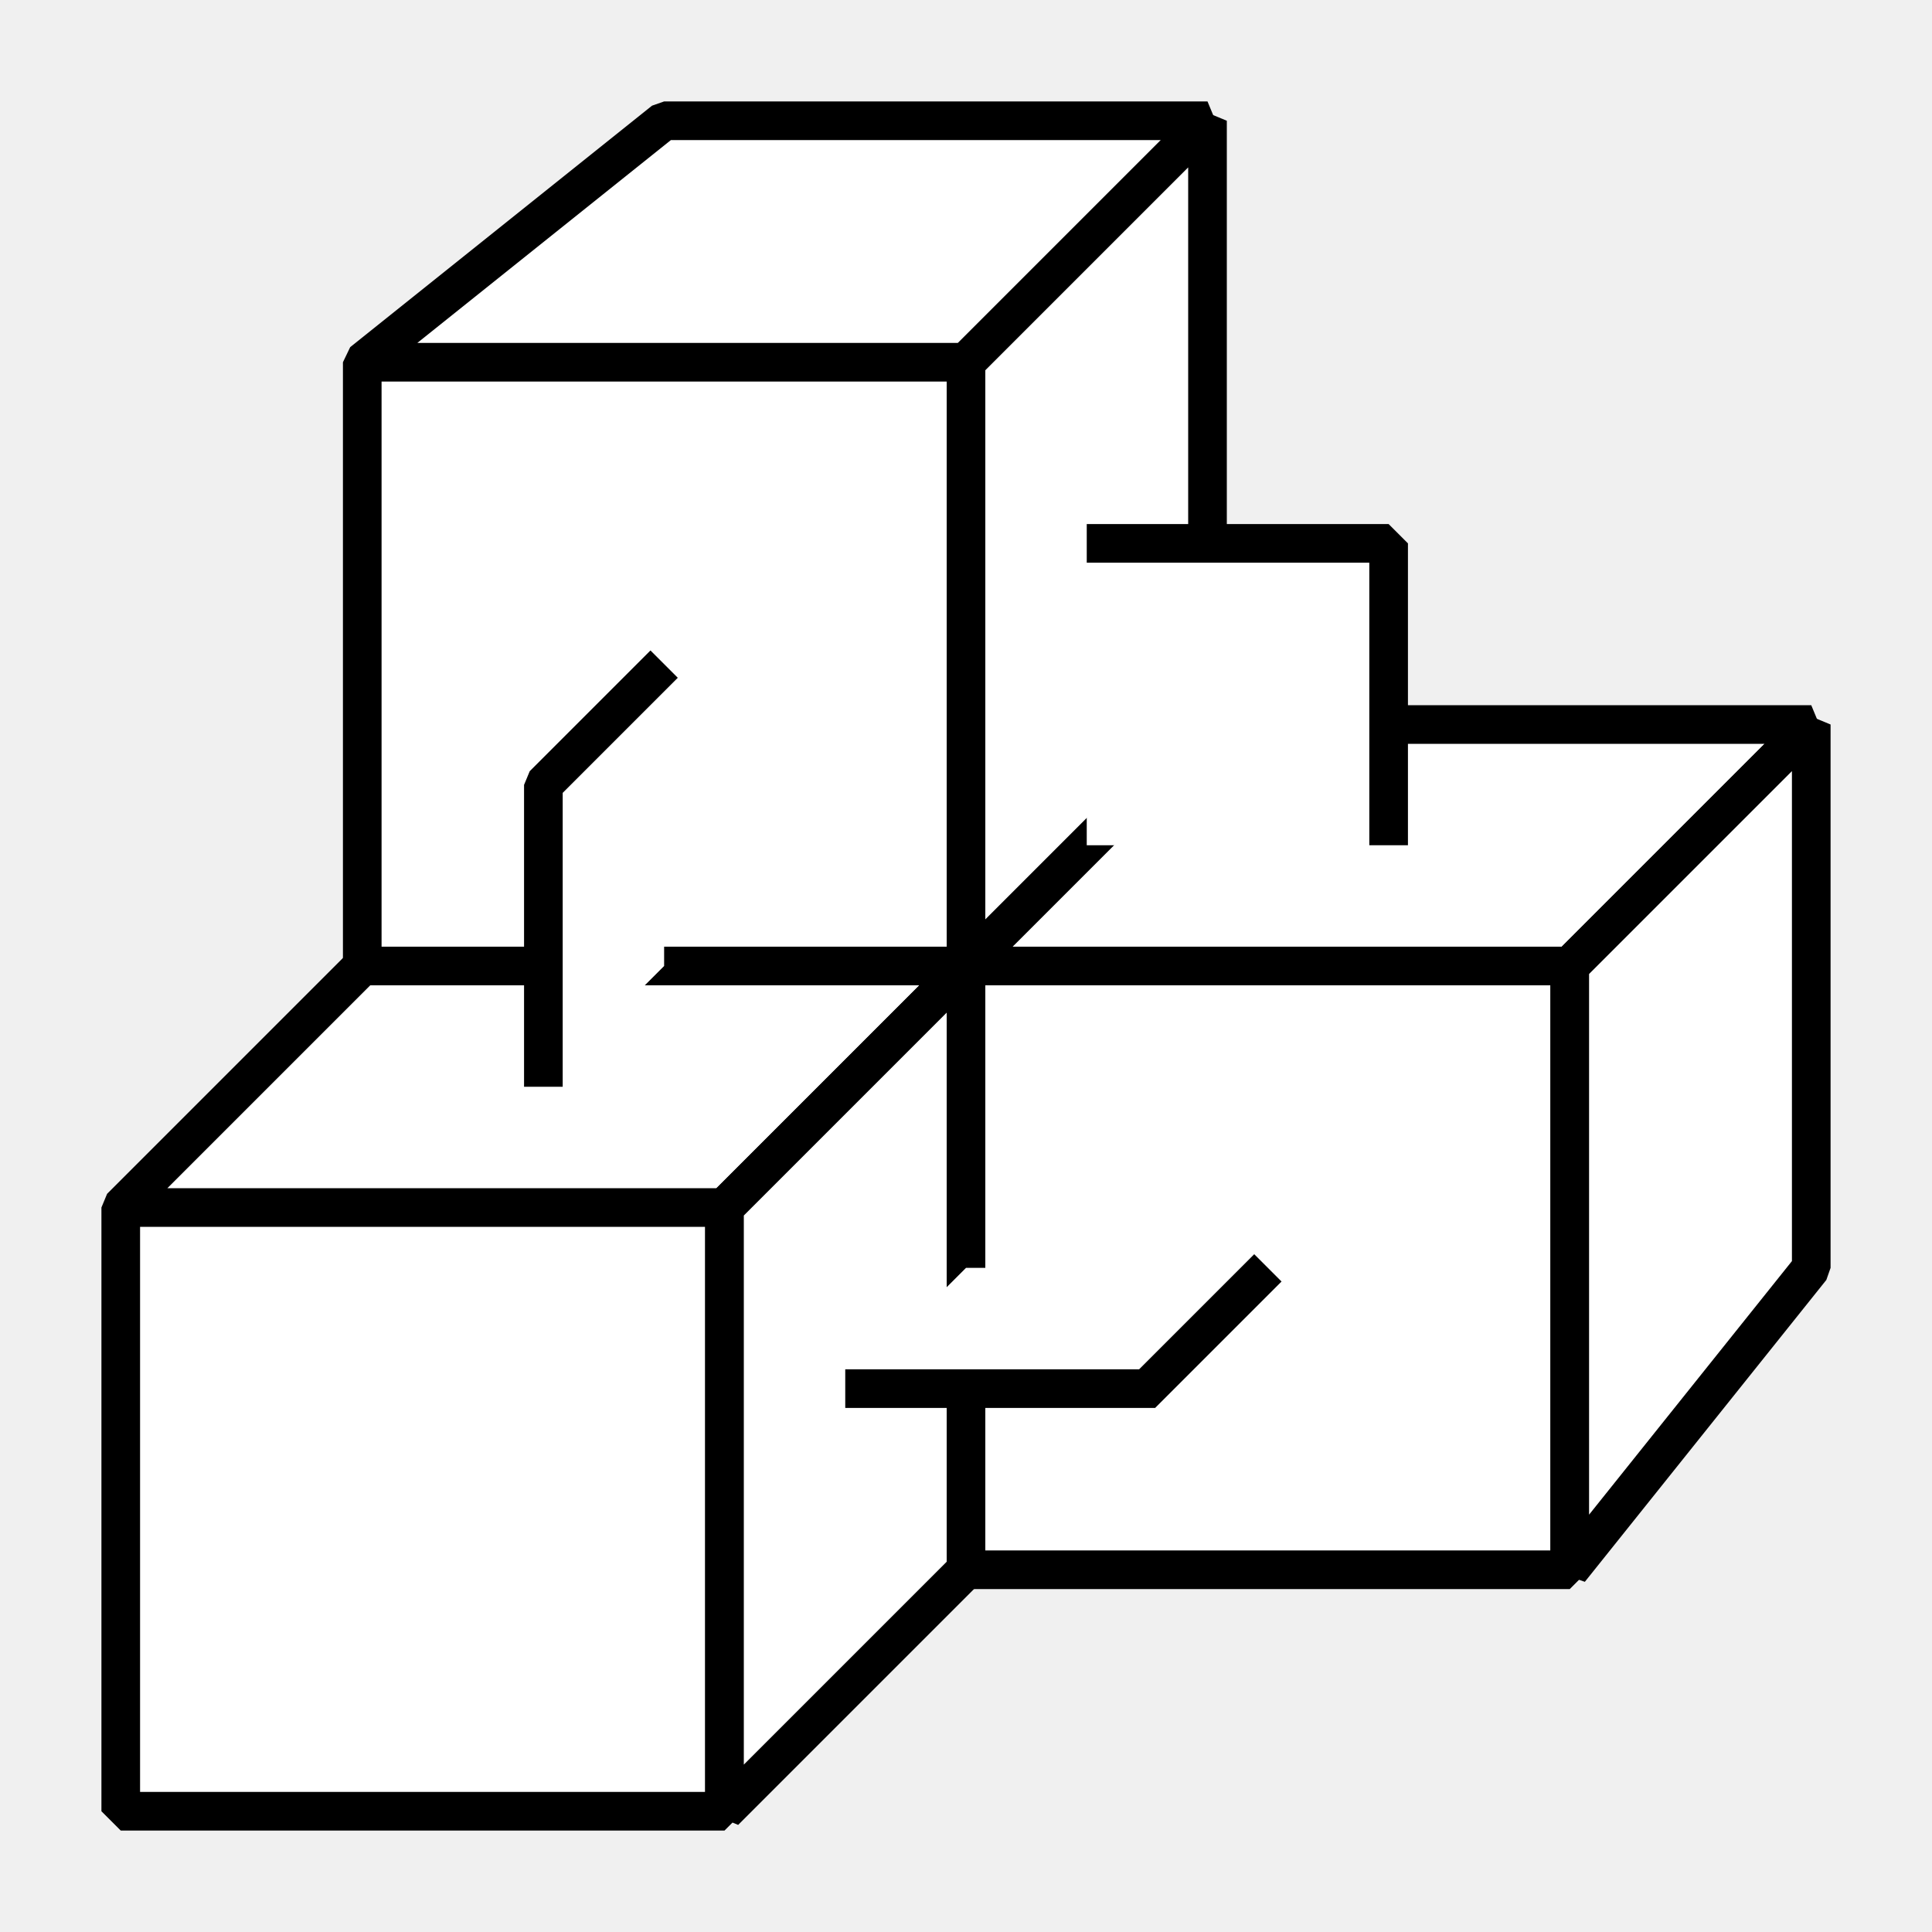
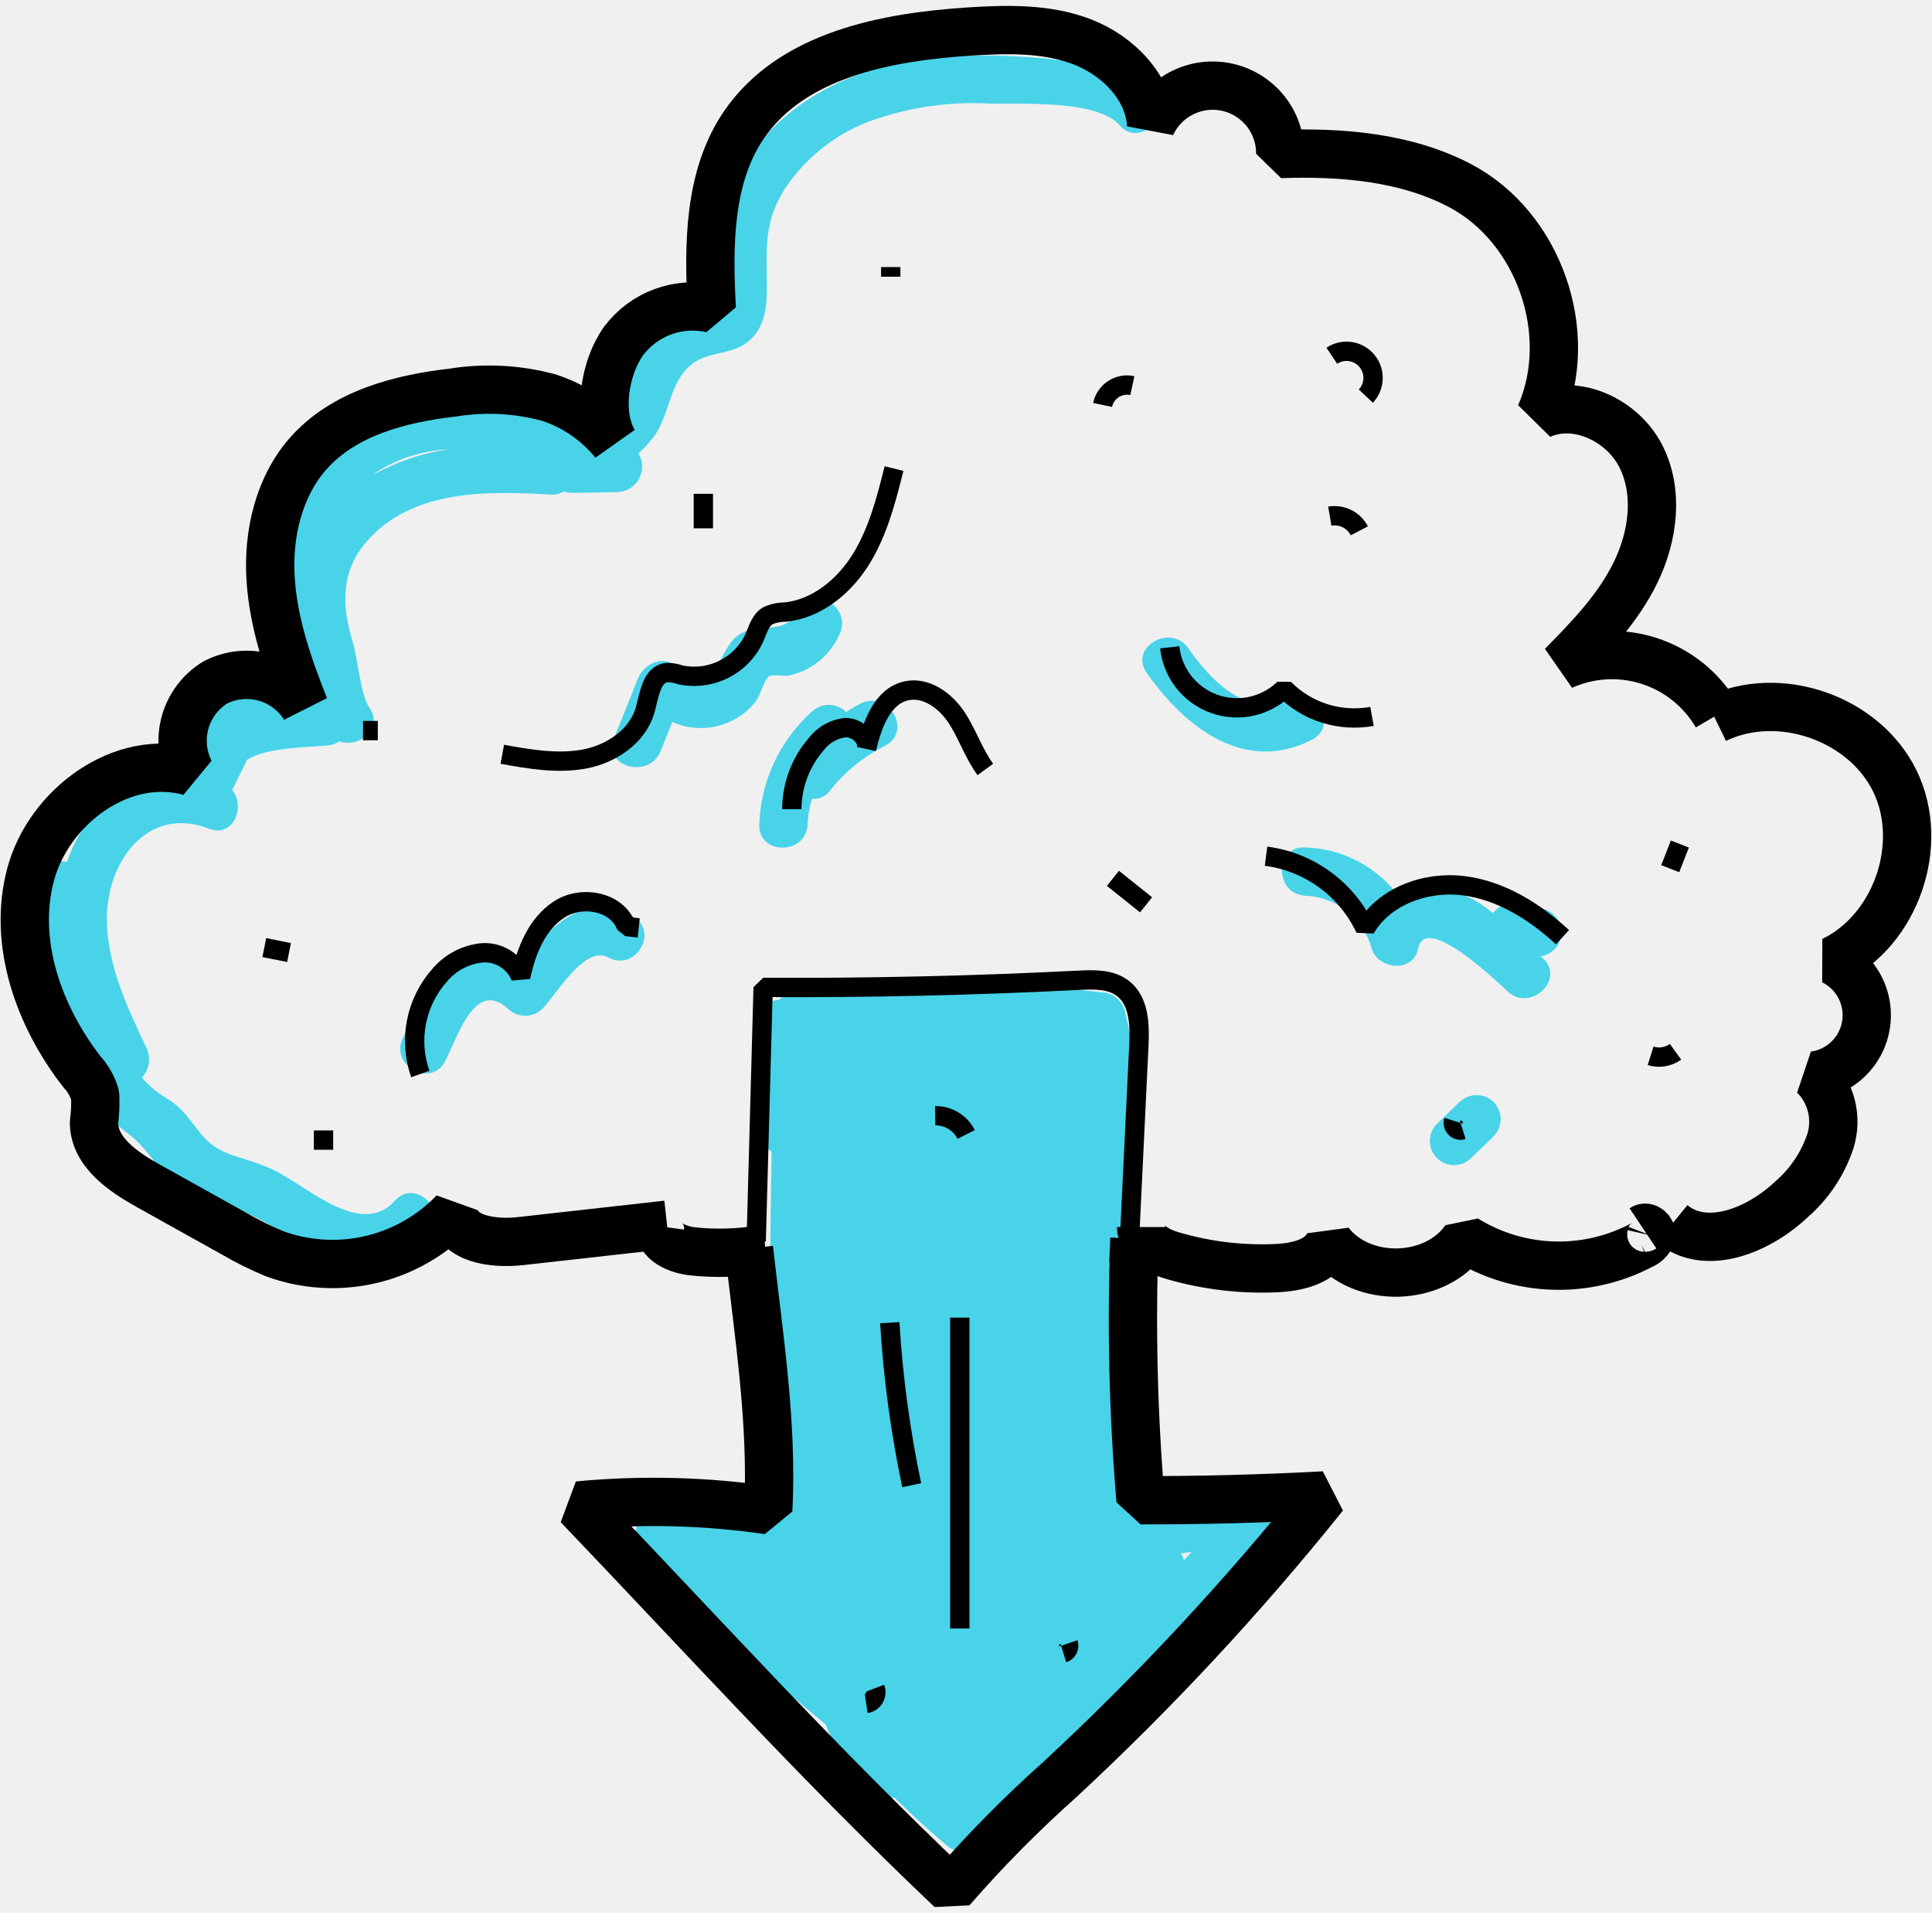
- <svg xmlns="http://www.w3.org/2000/svg" viewBox="0 0 32 32" stroke-width="2%">
-   <style>.s{fill:#fff;stroke:#000;stroke-miterlimit:0}</style>
-   <path class="s" d="M6 16h10V6l4-4h-9L6 6v10h0zM6 6h10H6h0z" />
-   <path class="s" d="M20 2v10l-4 4V6l4-4zM16 26h10V16l4-4H20l-4 4v10h0zM16 16h10-10 0z" />
-   <path class="s" d="M30 12v9l-4 5V16l4-4zM2 30h10V20l4-4H6l-4 4v10h0zM2 20h10H2h0z" />
-   <path class="s" d="M16 16v10l-4 4V20l4-4z" />
-   <path fill="#fff" d="M9 18v-5l2-2v5l-2 2z" />
-   <path class="s" d="M11 11l-2 2v5" />
-   <path fill="#fff" d="M18 9h5v5h-5z" />
-   <path class="s" d="M18 9h5v5" />
-   <path fill="#fff" d="M21 21l-2 2h-5l2-2h5z" />
-   <path fill="none" stroke="#000" d="M21 21l-2 2h-5" />
+ <svg xmlns="http://www.w3.org/2000/svg" width="200" height="198" viewBox="0 0 200 198" fill="none">
+   <path d="M65.47 94.83C60.36 92.1 57.22 95.89 54.12 99.33C52.33 98.13 50.32 97.45 48.12 98.33C44.78 99.73 43.29 104.46 41.75 107.33C40.21 110.2 44.57 112.7 46.07 109.85C47.4 107.34 49.14 101.26 52.6 104.42C53.075 104.878 53.71 105.134 54.37 105.134C55.03 105.134 55.665 104.878 56.14 104.42C57.53 103.02 60.53 97.78 62.94 99.08C65.78 100.67 68.31 96.35 65.47 94.83Z" fill="#48D3E9" />
+   <path d="M119.42 9.41C117.42 7.02 114.55 6.81 111.58 6.46C106.753 5.762 101.866 5.574 97 5.9C89.55 6.62 82.41 9.59 77.85 15.75C75.927 18.274 74.706 21.262 74.31 24.41C74.238 26 74.272 27.594 74.41 29.18C74.41 31.81 74.2 31.09 72.09 31.42C70.754 31.635 69.497 32.196 68.445 33.047C67.392 33.897 66.58 35.009 66.09 36.27C65.21 38.16 64.97 40.27 63.75 41.99C63.373 42.518 62.937 43.001 62.45 43.43C62.254 43.153 61.999 42.923 61.702 42.758C61.406 42.593 61.076 42.496 60.738 42.475C60.399 42.454 60.06 42.509 59.745 42.636C59.431 42.763 59.149 42.959 58.92 43.21C50.42 41.03 40.75 40.05 33.85 46.53C26.51 53.43 27.85 63.95 31.48 72.36L30.2 72.51C29.778 71.732 29.102 71.122 28.285 70.781C27.468 70.441 26.559 70.391 25.71 70.64C23.57 71.24 22.23 73.48 21.2 75.73C20.02 76.91 19.343 78.501 19.31 80.17C16.758 80.129 14.253 80.861 12.124 82.269C9.995 83.677 8.341 85.695 7.38 88.06C7.21 88.45 7.08 88.83 6.94 89.22C6.587 89.124 6.216 89.112 5.858 89.186C5.499 89.26 5.163 89.417 4.877 89.645C4.591 89.873 4.362 90.165 4.21 90.498C4.057 90.831 3.986 91.194 4 91.56C3.937 94.999 4.472 98.424 5.58 101.68C6.377 105.192 7.523 108.615 9 111.9C9.88 114.062 11.344 115.935 13.23 117.31C15.04 118.66 15.72 120.13 17.33 121.66C18.894 122.929 20.712 123.849 22.66 124.36C26.13 125.57 28.75 127.31 31.98 128.99C36.1 131.14 41.09 131.53 44.41 127.82C46.55 125.43 43.02 121.88 40.87 124.28C37.31 128.28 31.5 122.49 28.08 120.98C26.75 120.39 25.35 119.98 23.98 119.54C21.48 118.63 20.98 117.54 19.37 115.54C18.716 114.738 17.924 114.061 17.03 113.54C16.155 112.994 15.366 112.32 14.69 111.54C15.058 111.144 15.302 110.648 15.39 110.115C15.479 109.582 15.41 109.034 15.19 108.54C13.11 104.1 10.81 99.34 11.09 94.3C11.41 88.69 15.58 83.42 21.62 85.77C24.15 86.77 25.46 83.48 24.03 81.77L25.58 78.63C27.79 77.27 32.29 77.35 34 77.15C34.404 77.099 34.791 76.955 35.13 76.73C37.13 77.47 39.75 75.41 38.24 73.26C37.34 71.97 37.01 68.12 36.53 66.51C35.35 62.65 35.25 59.13 38 56C42.68 50.65 50.47 50.8 57 51.19C57.483 51.227 57.966 51.112 58.38 50.86C58.661 50.967 58.959 51.021 59.26 51.02L64 50.93C64.453 50.901 64.89 50.756 65.27 50.508C65.65 50.261 65.96 49.92 66.17 49.518C66.38 49.116 66.483 48.667 66.469 48.214C66.455 47.76 66.325 47.318 66.09 46.93C66.632 46.441 67.131 45.906 67.58 45.33C69.03 43.44 69.16 41.1 70.33 39.18C72.54 35.54 75.87 37.48 78.14 34.65C79.39 33.11 79.4 31.05 79.38 29.17C79.33 25.56 79.16 22.87 81.17 19.66C83.204 16.546 86.137 14.126 89.58 12.72C93.675 11.159 98.054 10.477 102.43 10.72C105.77 10.78 113.65 10.34 115.89 12.95C118 15.39 121.5 11.84 119.42 9.41ZM38.55 49.18C38.8 49 39.03 48.82 39.3 48.65C41.48 47.355 43.946 46.616 46.48 46.5C43.694 46.899 41.006 47.807 38.55 49.18V49.18Z" fill="#48D3E9" />
+   <path d="M82.62 63.17C81.25 66.04 78.26 64.17 76.2 65.92C74.14 67.67 73.85 73.06 70.2 69.16C68.79 67.66 66.68 68.62 66.02 70.27L63.57 76.4C62.37 79.4 67.21 80.68 68.39 77.73L69.59 74.73C71.039 75.373 72.657 75.525 74.201 75.164C75.744 74.803 77.127 73.949 78.14 72.73C78.68 72.1 79.05 70.44 79.61 70C79.9 69.77 81.18 70 81.61 69.93C82.764 69.694 83.844 69.186 84.763 68.448C85.681 67.711 86.41 66.766 86.89 65.69C88.32 62.81 84 60.27 82.62 63.17Z" fill="#48D3E9" />
+   <path d="M89.1 72.82C88.582 73.085 88.078 73.375 87.59 73.69C87.13 73.235 86.514 72.972 85.868 72.955C85.221 72.938 84.592 73.169 84.11 73.6C82.445 75.078 81.097 76.879 80.15 78.894C79.203 80.908 78.675 83.095 78.6 85.32C78.46 88.54 83.46 88.53 83.6 85.32C83.641 84.425 83.792 83.538 84.05 82.68C84.371 82.71 84.695 82.664 84.996 82.546C85.297 82.428 85.565 82.241 85.78 82C87.341 79.978 89.337 78.334 91.62 77.19C94.5 75.69 92 71.37 89.1 72.82Z" fill="#48D3E9" />
+   <path d="M133.28 72.25C129.03 74.43 125.21 70.25 123.02 67.1C121.19 64.49 116.85 66.98 118.7 69.63C122.61 75.22 128.81 80.15 135.8 76.57C138.67 75.1 136.14 70.79 133.28 72.25Z" fill="#48D3E9" />
+   <path d="M159.79 94.07L157.24 93.52C156.741 93.414 156.223 93.451 155.745 93.628C155.267 93.805 154.849 94.115 154.54 94.52C152.92 93.107 150.921 92.199 148.79 91.91C147.414 91.812 146.04 92.133 144.85 92.83C143.723 91.292 142.259 90.032 140.572 89.145C138.884 88.257 137.016 87.767 135.11 87.71C131.9 87.53 131.91 92.53 135.11 92.71C136.69 92.763 138.212 93.322 139.451 94.305C140.689 95.288 141.579 96.643 141.99 98.17C142.66 100.38 146.32 100.72 146.81 98.17C147.55 94.27 155.62 102.22 156.12 102.66C158.53 104.78 162.12 101.25 159.66 99.13L159.47 98.96C159.954 98.908 160.41 98.71 160.778 98.392C161.146 98.074 161.409 97.651 161.53 97.18C161.712 96.537 161.63 95.848 161.304 95.265C160.978 94.681 160.433 94.252 159.79 94.07V94.07Z" fill="#48D3E9" />
+   <path d="M154.63 114.06C154.155 113.602 153.52 113.346 152.86 113.346C152.2 113.346 151.565 113.602 151.09 114.06L148.75 116.32C148.518 116.552 148.333 116.828 148.207 117.132C148.082 117.436 148.017 117.761 148.017 118.09C148.017 118.419 148.082 118.744 148.207 119.048C148.333 119.352 148.518 119.628 148.75 119.86C148.982 120.092 149.258 120.277 149.562 120.403C149.866 120.528 150.191 120.593 150.52 120.593C150.849 120.593 151.174 120.528 151.478 120.403C151.782 120.277 152.058 120.092 152.29 119.86L154.63 117.6C155.091 117.126 155.348 116.491 155.348 115.83C155.348 115.169 155.091 114.534 154.63 114.06V114.06Z" fill="#48D3E9" />
+   <path d="M129.12 154.84L116.78 156.52C116.78 154.78 116.71 153.12 116.78 151.84C116.902 145.241 116.568 138.642 115.78 132.09C118.455 123.133 118.676 113.622 116.42 104.55C116.264 104.028 115.947 103.569 115.514 103.239C115.081 102.908 114.554 102.723 114.01 102.71C113.01 102.59 112.12 102.5 111.17 102.4C110.504 102.065 109.738 101.991 109.02 102.19C100.096 101.417 91.116 101.594 82.23 102.72C81.632 102.784 81.076 103.056 80.66 103.49C80.032 103.516 79.437 103.774 78.988 104.213C78.539 104.653 78.269 105.243 78.23 105.87C77.977 109.815 78.192 113.776 78.87 117.67C78.91 117.984 79.021 118.285 79.194 118.55C79.367 118.815 79.598 119.037 79.87 119.2C79.783 126.113 79.69 133.023 79.59 139.93C79.569 140.306 79.642 140.681 79.802 141.022C79.963 141.362 80.206 141.657 80.51 141.88C79.859 146.745 79.702 151.663 80.04 156.56L79.82 157.01C76.21 157.003 72.605 156.745 69.03 156.24C67.03 155.95 64.91 157.88 66.2 159.91C67.375 161.762 68.981 163.303 70.88 164.4C70.961 164.838 71.165 165.244 71.47 165.57C75.873 170.151 80.548 174.462 85.47 178.48C86.515 181.2 88.236 183.609 90.47 185.48C90.763 185.716 91.102 185.889 91.465 185.987C91.828 186.085 92.208 186.107 92.58 186.05C94.34 187.79 96.16 189.46 98.06 191.05C99.42 192.19 101.77 191.91 102.24 189.94C102.32 189.61 102.42 189.28 102.51 188.94C112.65 179.373 122.357 169.373 131.63 158.94C133.33 157 131.54 154.51 129.12 154.84ZM122.57 161.48C122.491 161.233 122.38 160.998 122.24 160.78L123.34 160.63L122.57 161.48Z" fill="#48D3E9" />
+   <path d="M177.58 74.44C184.13 71.25 192.98 74.31 196.16 80.85C199.34 87.39 196.29 96.25 189.74 99.43C190.949 100.028 191.934 100.997 192.551 102.197C193.168 103.396 193.383 104.761 193.166 106.092C192.949 107.423 192.311 108.649 191.345 109.59C190.379 110.532 189.136 111.138 187.8 111.32C188.674 112.19 189.294 113.283 189.59 114.48C189.886 115.677 189.848 116.933 189.48 118.11C188.708 120.432 187.326 122.504 185.48 124.11C182.14 127.29 176.68 129.59 173.1 126.68" stroke="black" stroke-width="5" stroke-linejoin="bevel" />
+   <path d="M69.05 126.76L53.86 128.46C51.07 128.77 47.21 128.26 47 125.46C44.654 127.905 41.647 129.614 38.345 130.378C35.044 131.141 31.591 130.927 28.41 129.76C26.943 129.152 25.52 128.444 24.15 127.64L15.43 122.78C12.76 121.3 9.74 119.25 9.73 116.19C9.854 115.249 9.894 114.298 9.85 113.35C9.586 112.449 9.117 111.62 8.48 110.93C4 105.16 1.29 97.55 3.17 90.51C5.05 83.47 12.66 77.87 19.67 79.87C18.865 78.285 18.687 76.455 19.17 74.745C19.654 73.034 20.764 71.569 22.28 70.64C23.859 69.823 25.687 69.631 27.402 70.101C29.116 70.572 30.59 71.671 31.53 73.18C29.82 68.89 28.29 64.47 28.01 59.87C27.73 55.27 28.85 50.42 31.89 46.96C35.56 42.79 41.36 41.26 46.89 40.63C50.196 40.099 53.577 40.277 56.81 41.15C59.469 42.013 61.821 43.628 63.58 45.8C61.79 42.88 62.58 38.02 64.58 35.26C65.617 33.89 67.027 32.848 68.641 32.259C70.255 31.67 72.004 31.559 73.68 31.94C73.34 25.38 73.32 18.31 77.04 12.88C82 5.68 91.69 3.82 100.4 3.26C104.33 3.01 108.4 2.92 112.06 4.34C115.72 5.76 118.95 9.01 119.17 12.94C119.839 11.483 120.989 10.3 122.426 9.589C123.862 8.878 125.5 8.682 127.064 9.033C128.628 9.385 130.025 10.262 131.019 11.519C132.014 12.776 132.548 14.337 132.53 15.94C138.88 15.72 145.53 16.26 151.14 19.21C159.31 23.5 163.14 34.5 159.45 42.94C163.21 41.23 167.97 43.51 169.85 47.2C171.73 50.89 171.16 55.44 169.34 59.2C167.52 62.96 164.62 65.96 161.71 68.91C164.538 67.635 167.738 67.453 170.693 68.398C173.648 69.344 176.147 71.35 177.71 74.03" stroke="black" stroke-width="5" stroke-linejoin="bevel" />
+   <path d="M118.13 127C118.13 128.63 119.95 129.58 121.52 130C124.997 131.004 128.615 131.426 132.23 131.25C134.35 131.14 136.82 130.56 137.63 128.6C140.97 132.91 148.57 132.71 151.68 128.24C154.402 129.93 157.518 130.878 160.72 130.99C163.921 131.102 167.097 130.375 169.93 128.88C170.158 128.793 170.364 128.659 170.537 128.487C170.709 128.315 170.843 128.108 170.93 127.88C171.04 127.4 170.47 126.88 170.08 127.14" stroke="black" stroke-width="5" stroke-linejoin="bevel" />
+   <path d="M68.34 126.93C68.13 128.48 70.09 129.33 71.64 129.51C74.079 129.779 76.543 129.702 78.96 129.28L77.53 129.23C78.53 138.08 80 147.41 79.53 156.31C73.013 155.362 66.406 155.198 59.85 155.82C72.85 169.41 84.85 182.66 98.47 195.57C101.967 191.544 105.718 187.747 109.7 184.2C119.534 175.079 128.682 165.246 137.07 154.78C130.75 155.12 124.417 155.287 118.07 155.28C117.31 146.278 117.1 137.238 117.44 128.21L117.32 130.76" stroke="black" stroke-width="5" stroke-linejoin="bevel" />
+   <path d="M78.28 128.48L79 102.2C89.887 102.26 100.773 102.013 111.66 101.46C113.25 101.38 114.99 101.33 116.25 102.31C117.95 103.62 118 106.12 117.89 108.31L116.78 131.31" stroke="black" stroke-width="2" stroke-linejoin="bevel" />
+   <path d="M52 78.07C54.79 78.58 57.66 79.07 60.45 78.57C63.24 78.07 66 76.23 66.78 73.5C67.22 71.96 67.43 69.8 69.02 69.61C69.487 69.603 69.951 69.68 70.39 69.84C71.92 70.175 73.519 69.977 74.921 69.278C76.324 68.58 77.445 67.423 78.1 66C78.46 65.18 78.7 64.21 79.47 63.74C80.039 63.483 80.656 63.35 81.28 63.35C84.59 63.02 87.42 60.66 89.16 57.83C90.9 55 91.74 51.72 92.55 48.5" stroke="black" stroke-width="2" stroke-linejoin="bevel" />
+   <path d="M121.09 67C121.229 68.306 121.732 69.546 122.542 70.579C123.352 71.613 124.436 72.397 125.671 72.844C126.906 73.29 128.241 73.38 129.525 73.104C130.809 72.827 131.988 72.195 132.93 71.28C134.1 72.461 135.54 73.34 137.125 73.84C138.711 74.34 140.394 74.446 142.03 74.15" stroke="black" stroke-width="2" stroke-linejoin="bevel" />
+   <path d="M161.75 97C158.87 94.35 155.38 92.15 151.49 91.67C147.6 91.19 143.3 92.74 141.33 96.12C140.387 94.107 138.952 92.364 137.157 91.053C135.362 89.742 133.265 88.905 131.06 88.62" stroke="black" stroke-width="2" stroke-linejoin="bevel" />
+   <path d="M43.51 111.16C42.9 109.433 42.764 107.574 43.115 105.777C43.467 103.98 44.294 102.309 45.51 100.94C46.618 99.627 48.191 98.796 49.9 98.62C50.746 98.559 51.589 98.768 52.308 99.218C53.027 99.667 53.584 100.333 53.9 101.12C54.46 98.43 55.57 95.63 57.9 94.12C60.23 92.61 63.9 93.3 64.84 95.9L66.12 96.04" stroke="black" stroke-width="2" stroke-linejoin="bevel" />
+   <path d="M114.14 41.91C114.21 41.576 114.345 41.259 114.538 40.978C114.731 40.696 114.978 40.456 115.264 40.27C115.55 40.084 115.871 39.956 116.206 39.895C116.542 39.833 116.886 39.838 117.22 39.91" stroke="black" stroke-width="2" stroke-linejoin="bevel" />
+   <path d="M102 79.64C100.78 77.97 100.14 75.95 99 74.23C97.86 72.51 95.86 71.06 93.84 71.5C91.32 72.05 90.29 75.02 89.7 77.5C89.92 76.33 88.7 75.28 87.5 75.31C86.91 75.378 86.341 75.564 85.825 75.858C85.31 76.152 84.859 76.547 84.5 77.02C82.874 78.886 81.976 81.275 81.97 83.75" stroke="black" stroke-width="2" stroke-linejoin="bevel" />
+   <path d="M115.21 90.91L118.64 93.65" stroke="black" stroke-width="2" stroke-linejoin="bevel" />
+   <path d="M150.48 116C150.439 116.131 150.435 116.27 150.467 116.403C150.5 116.536 150.568 116.658 150.665 116.755C150.762 116.852 150.884 116.92 151.017 116.953C151.15 116.985 151.289 116.981 151.42 116.94" stroke="black" stroke-width="2" stroke-linejoin="bevel" />
+   <path d="M170.87 109.28C171.303 109.417 171.762 109.45 172.21 109.377C172.658 109.304 173.083 109.127 173.45 108.86" stroke="black" stroke-width="2" stroke-linejoin="bevel" />
+   <path d="M172.9 89.91L173.9 87.36" stroke="black" stroke-width="2" stroke-linejoin="bevel" />
+   <path d="M92.21 28.64V27.64" stroke="black" stroke-width="2" stroke-linejoin="bevel" />
+   <path d="M72.81 54.68V51.11" stroke="black" stroke-width="2" stroke-linejoin="bevel" />
+   <path d="M39.11 75.62H37.58" stroke="black" stroke-width="2" stroke-linejoin="bevel" />
+   <path d="M29.92 98.59L27.36 98.08" stroke="black" stroke-width="2" stroke-linejoin="bevel" />
+   <path d="M33.49 117V119" stroke="black" stroke-width="2" stroke-linejoin="bevel" />
+   <path d="M96.81 115.48C97.473 115.47 98.126 115.647 98.693 115.99C99.26 116.333 99.72 116.828 100.02 117.42" stroke="black" stroke-width="2" stroke-linejoin="bevel" />
+   <path d="M92.11 136.9C92.451 142.555 93.21 148.177 94.38 153.72" stroke="black" stroke-width="2" stroke-linejoin="bevel" />
+   <path d="M99.36 136.38V168.55" stroke="black" stroke-width="2" stroke-linejoin="bevel" />
+   <path d="M110.59 170.09C110.624 170.189 110.638 170.294 110.631 170.398C110.623 170.503 110.595 170.605 110.547 170.698C110.5 170.792 110.434 170.874 110.354 170.942C110.273 171.009 110.18 171.059 110.08 171.09" stroke="black" stroke-width="2" stroke-linejoin="bevel" />
+   <path d="M90.59 174.73C90.653 174.894 90.679 175.071 90.665 175.247C90.651 175.422 90.598 175.592 90.51 175.745C90.422 175.897 90.301 176.028 90.155 176.128C90.01 176.227 89.844 176.293 89.67 176.32" stroke="black" stroke-width="2" stroke-linejoin="bevel" />
+   <path d="M137.87 36.82C138.433 36.446 139.113 36.292 139.782 36.388C140.45 36.484 141.06 36.822 141.495 37.339C141.931 37.856 142.16 38.514 142.141 39.19C142.121 39.865 141.854 40.509 141.39 41" stroke="black" stroke-width="2" stroke-linejoin="bevel" />
+   <path d="M137.66 53.42C138.265 53.317 138.888 53.408 139.438 53.681C139.988 53.955 140.437 54.395 140.72 54.94" stroke="black" stroke-width="2" stroke-linejoin="bevel" />
</svg>
